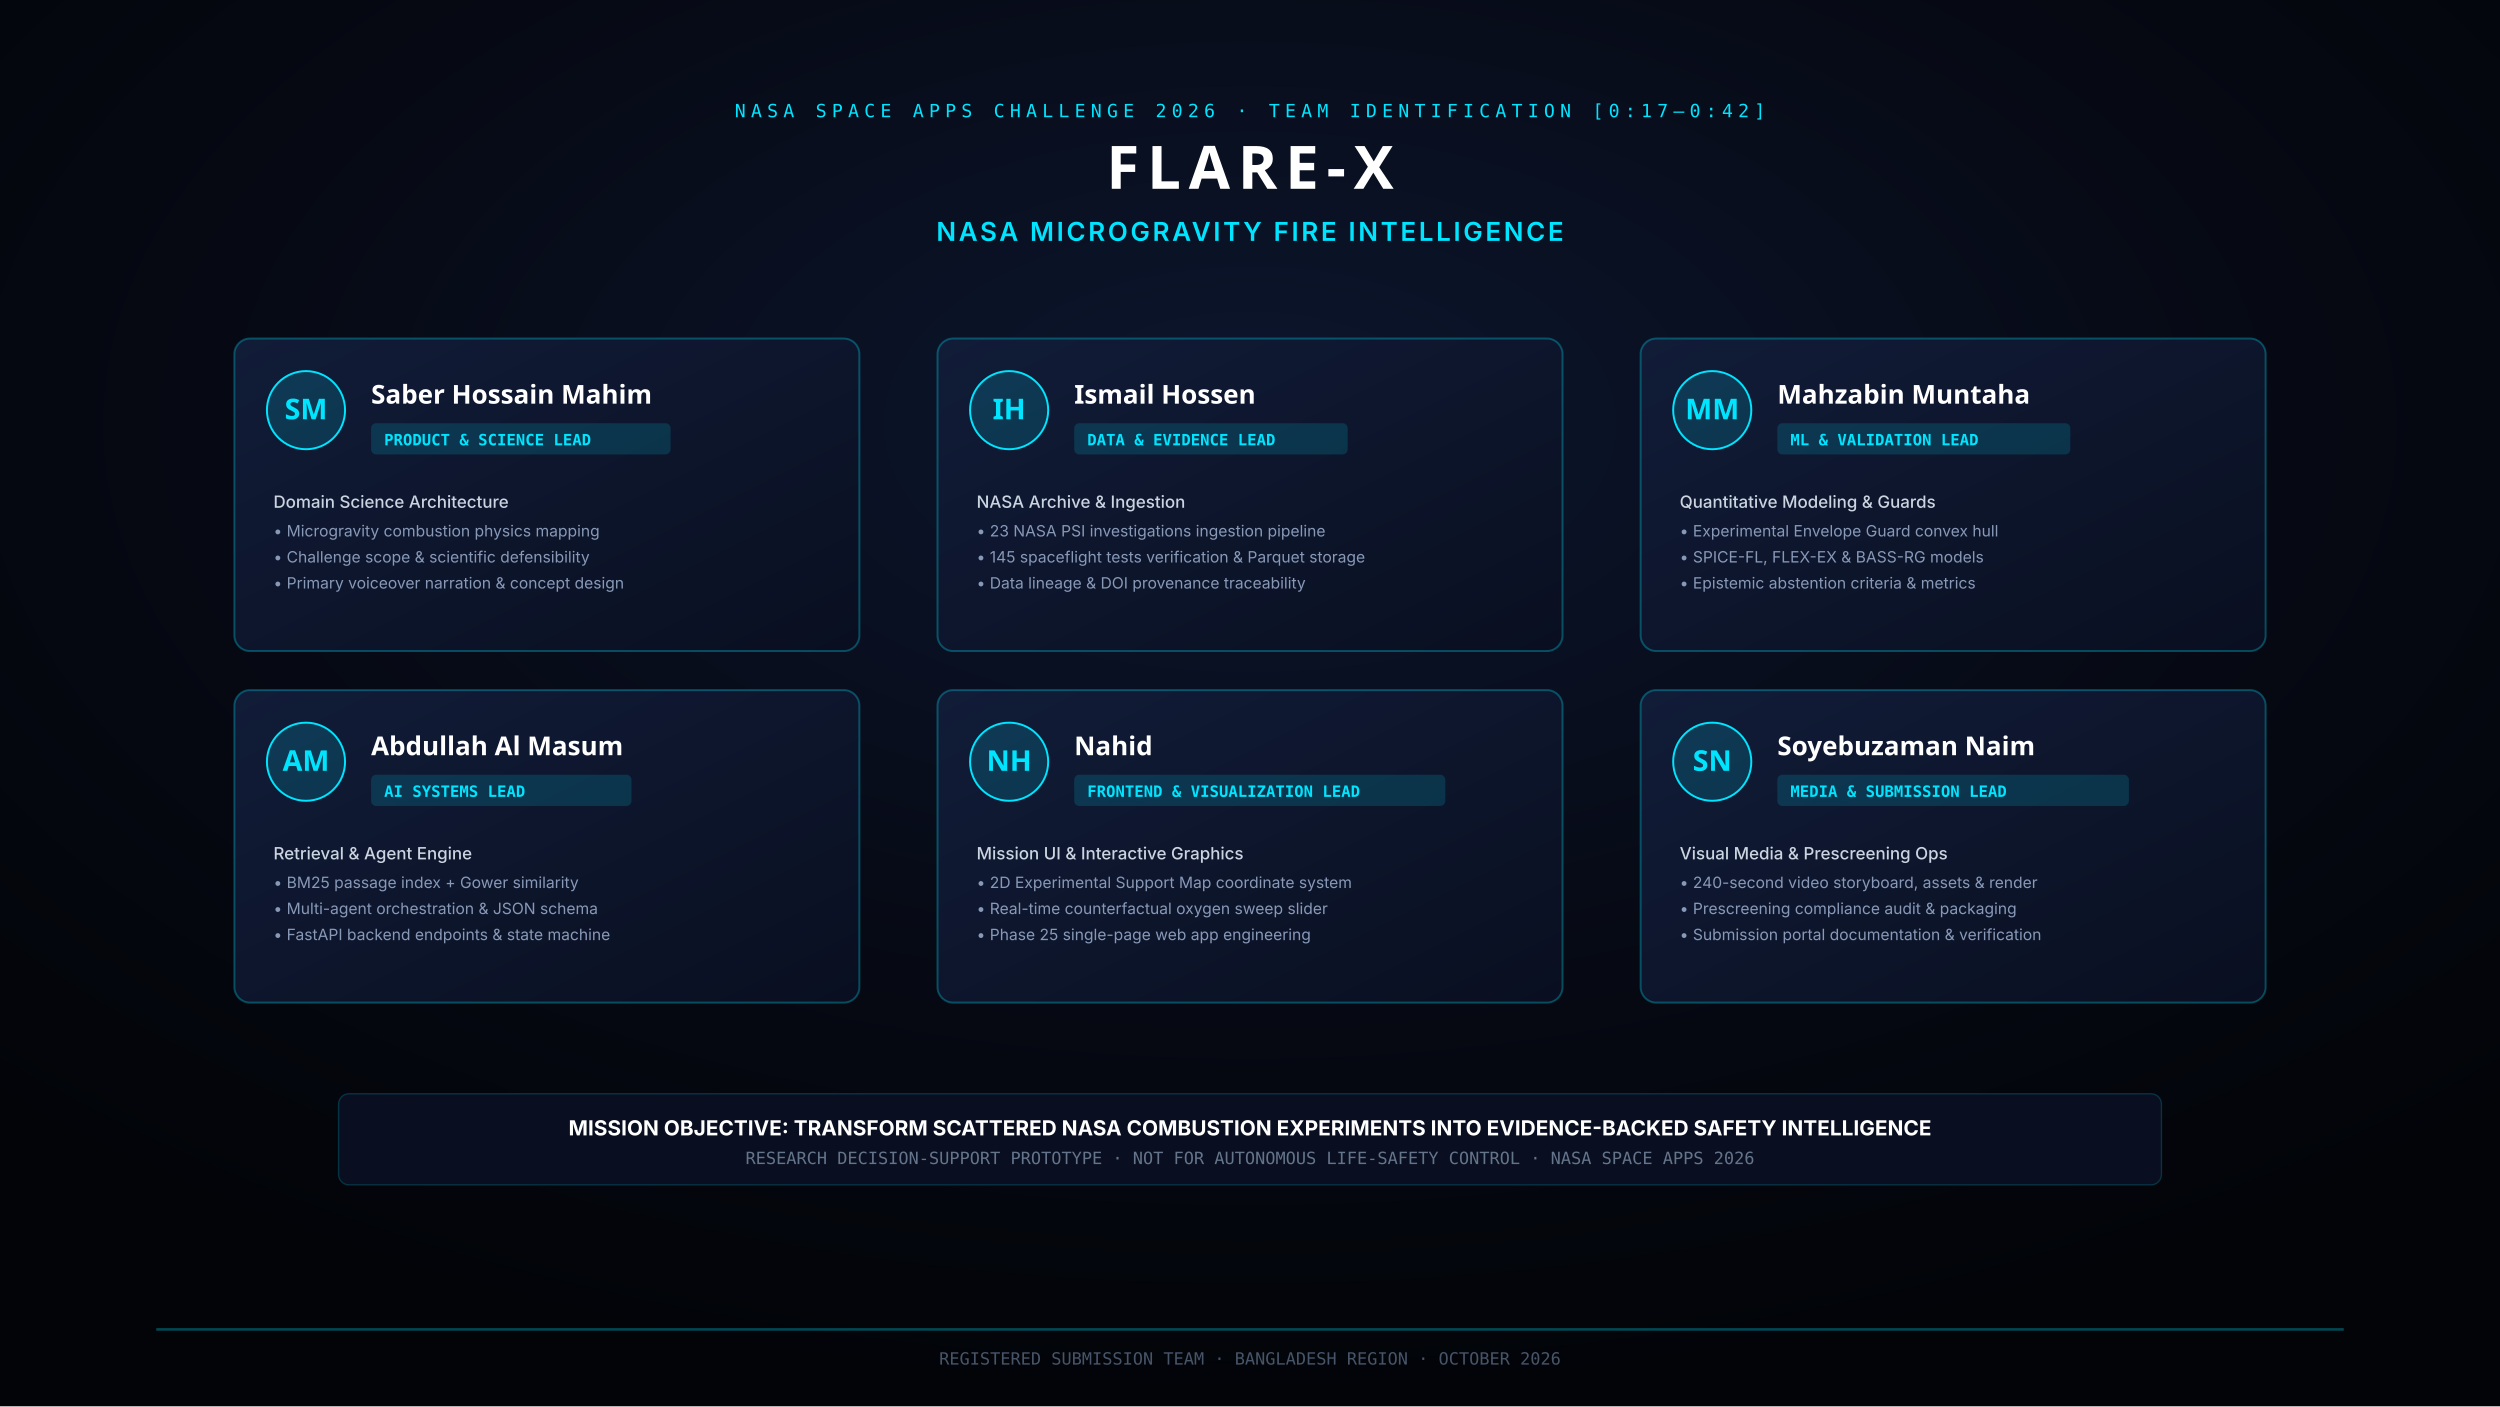
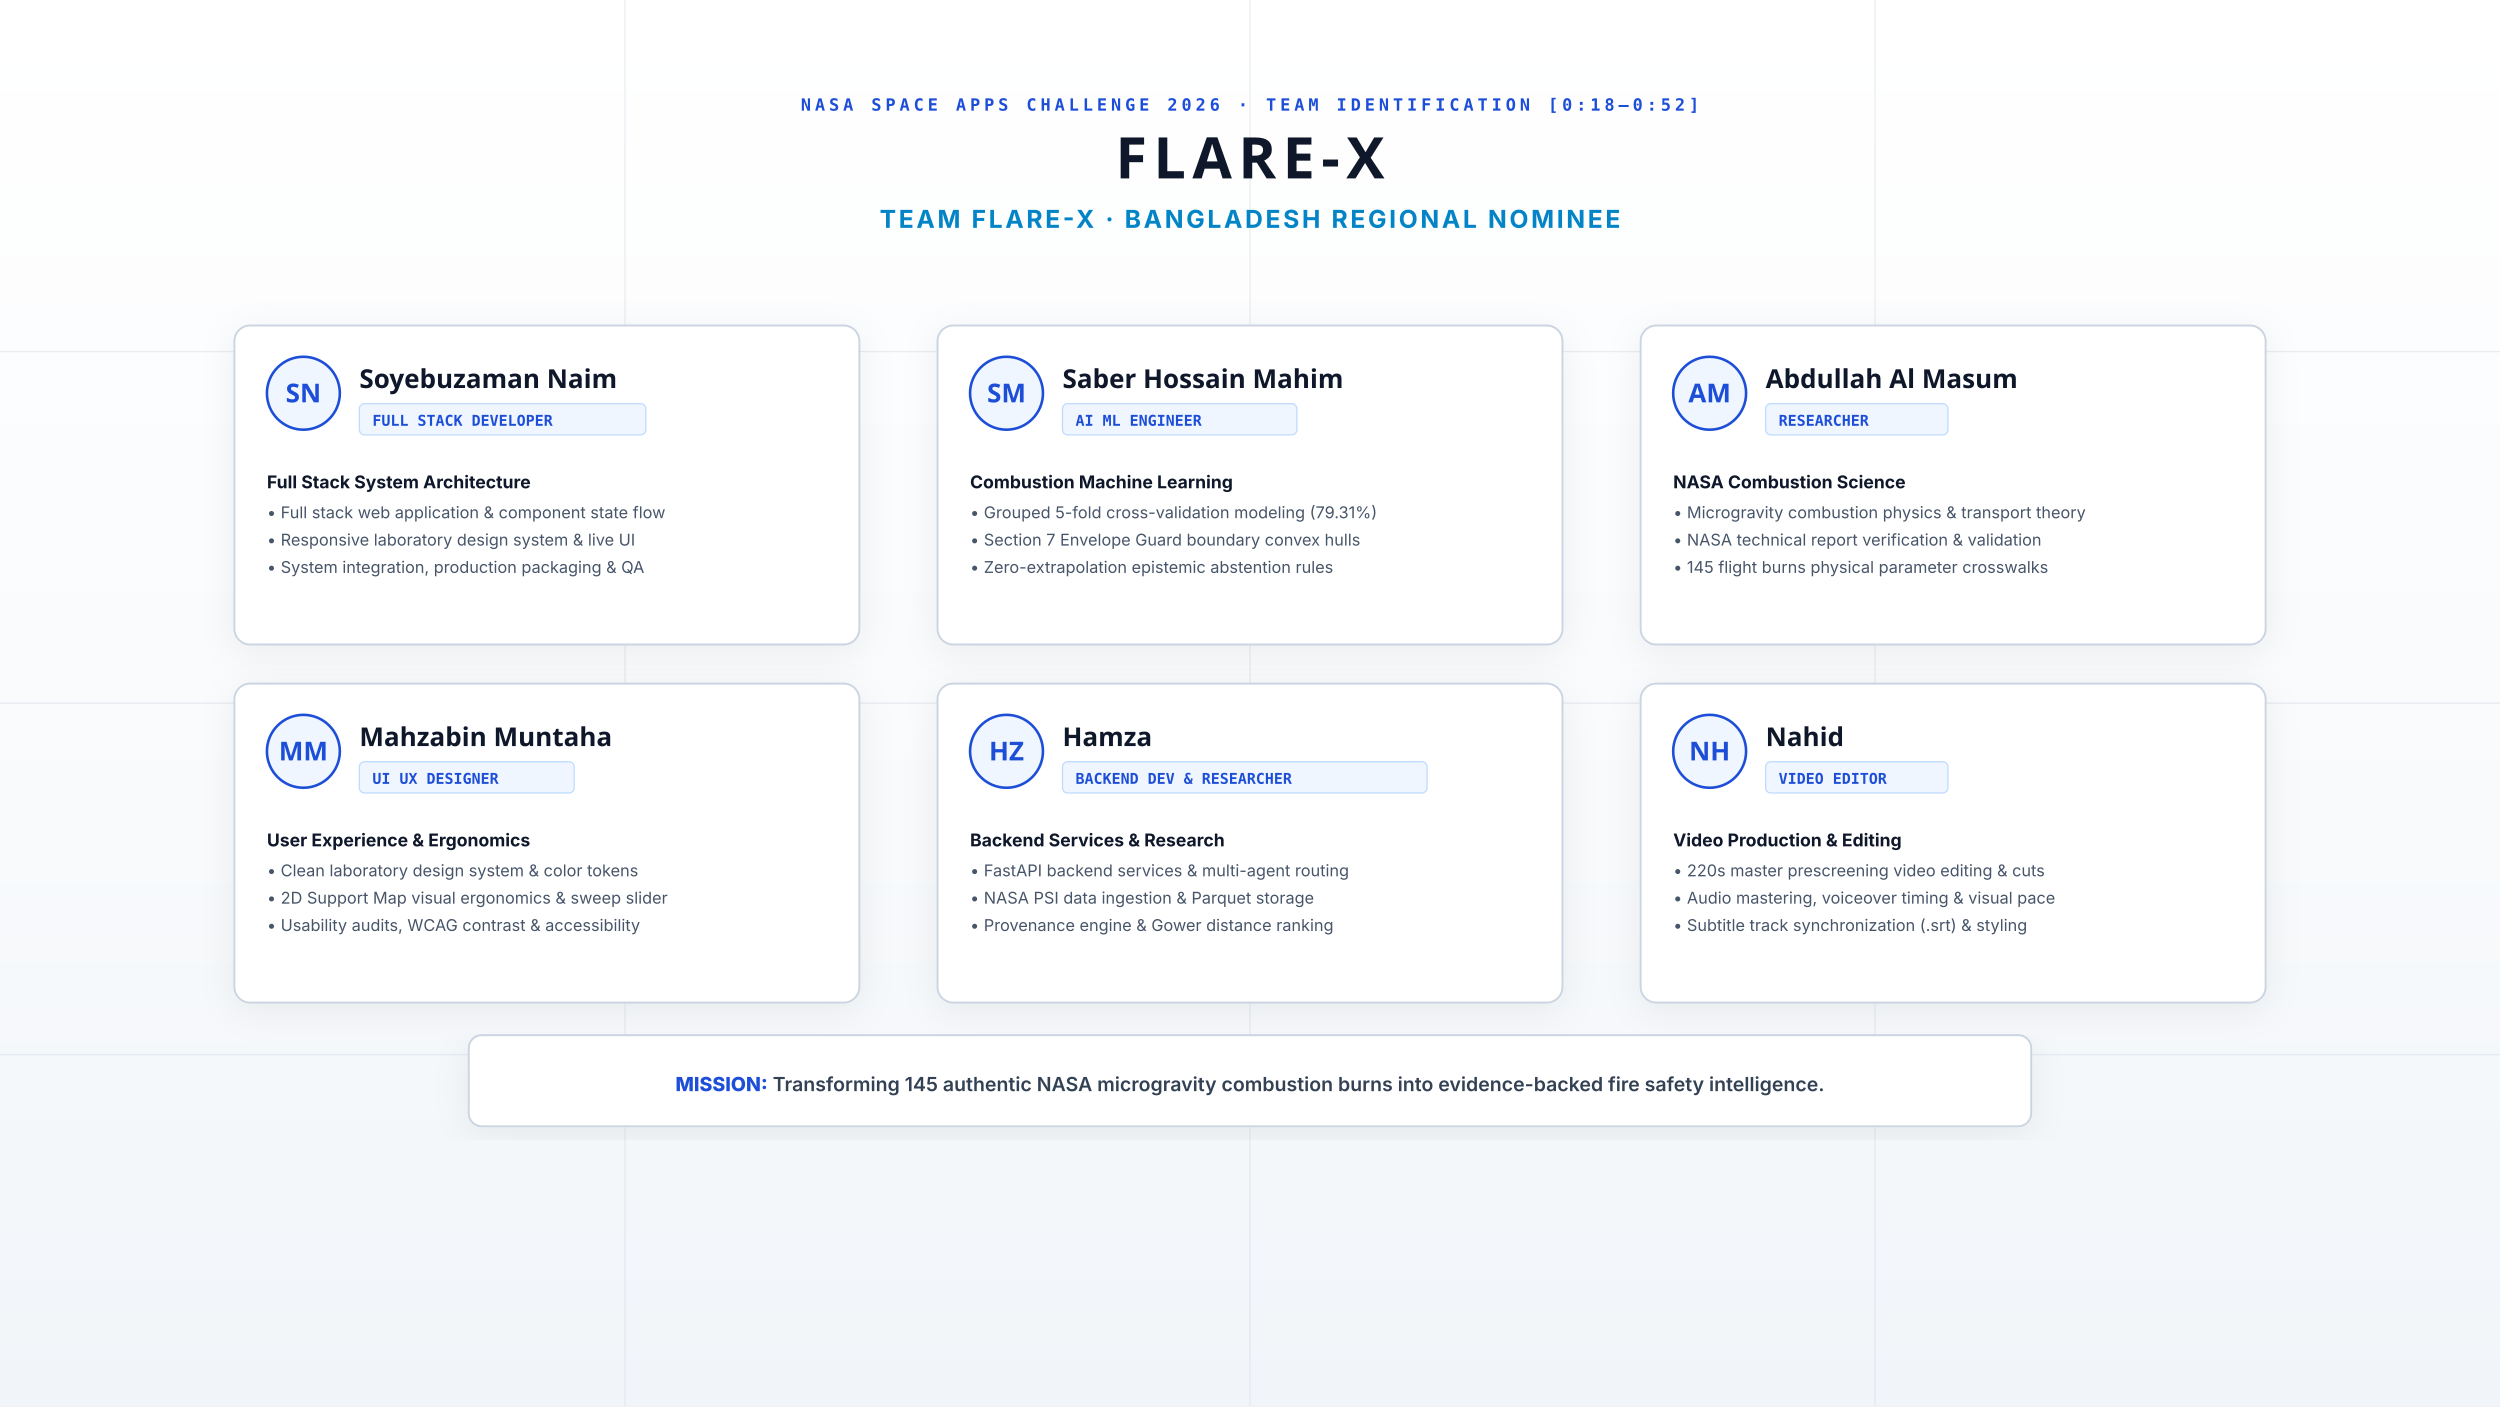
<svg xmlns="http://www.w3.org/2000/svg" viewBox="0 0 1920 1080" width="1920" height="1080">
  <defs>
-     <radialGradient id="bgGlow" cx="50%" cy="30%" r="70%">
-       <stop offset="0%" stop-color="#0c162e" />
-       <stop offset="60%" stop-color="#060913" />
-       <stop offset="100%" stop-color="#020408" />
-     </radialGradient>
-     <linearGradient id="cardGrad" x1="0%" y1="0%" x2="100%" y2="100%">
-       <stop offset="0%" stop-color="#111c38" />
-       <stop offset="100%" stop-color="#090f20" />
+     <linearGradient id="bgLabGrad" x1="0%" y1="0%" x2="0%" y2="100%">
+       <stop offset="0%" stop-color="#ffffff" />
+       <stop offset="60%" stop-color="#f8fafc" />
+       <stop offset="100%" stop-color="#f1f5f9" />
    </linearGradient>
-     <linearGradient id="cyanLine" x1="0%" y1="0%" x2="100%" y2="0%">
-       <stop offset="0%" stop-color="#00e5ff" stop-opacity="0" />
-       <stop offset="50%" stop-color="#00e5ff" />
-       <stop offset="100%" stop-color="#00e5ff" stop-opacity="0" />
+     <linearGradient id="blueLine" x1="0%" y1="0%" x2="100%" y2="0%">
+       <stop offset="0%" stop-color="#1d4ed8" stop-opacity="0" />
+       <stop offset="50%" stop-color="#1d4ed8" />
+       <stop offset="100%" stop-color="#1d4ed8" stop-opacity="0" />
    </linearGradient>
+     <filter id="cardShadow" x="-10%" y="-10%" width="120%" height="125%">
+       <feDropShadow dx="0" dy="6" stdDeviation="14" flood-color="#0f172a" flood-opacity="0.06" />
+     </filter>
  </defs>
-   <rect width="1920" height="1080" fill="url(#bgGlow)" />
-   <g transform="translate(960, 90)">
-     <text x="0" y="0" font-family="'JetBrains Mono', monospace" font-size="14" fill="#00e5ff" letter-spacing="4" text-anchor="middle">
-       NASA SPACE APPS CHALLENGE 2026 · TEAM IDENTIFICATION [0:17–0:42]
+   <rect width="1920" height="1080" fill="url(#bgLabGrad)" />
+   <g stroke="#cbd5e1" stroke-opacity="0.4" stroke-width="1">
+     <line x1="0" y1="270" x2="1920" y2="270" />
+     <line x1="0" y1="540" x2="1920" y2="540" />
+     <line x1="0" y1="810" x2="1920" y2="810" />
+     <line x1="480" y1="0" x2="480" y2="1080" />
+     <line x1="960" y1="0" x2="960" y2="1080" />
+     <line x1="1440" y1="0" x2="1440" y2="1080" />
+   </g>
+   <g transform="translate(960, 85)">
+     <text x="0" y="0" font-family="'JetBrains Mono', monospace" font-size="13" font-weight="700" fill="#1d4ed8" letter-spacing="3" text-anchor="middle">
+       NASA SPACE APPS CHALLENGE 2026 · TEAM IDENTIFICATION [0:18–0:52]
    </text>
-     <text x="0" y="55" font-family="'Orbitron', sans-serif" font-size="46" font-weight="900" fill="#ffffff" letter-spacing="6" text-anchor="middle">
+     <text x="0" y="52" font-family="'Orbitron', sans-serif" font-size="44" font-weight="900" fill="#0f172a" letter-spacing="5" text-anchor="middle">
      FLARE-X
    </text>
-     <text x="0" y="95" font-family="'Inter', sans-serif" font-size="20" font-weight="600" fill="#00e5ff" letter-spacing="2" text-anchor="middle">
-       NASA MICROGRAVITY FIRE INTELLIGENCE
+     <text x="0" y="90" font-family="'Inter', sans-serif" font-size="19" font-weight="700" fill="#0284c7" letter-spacing="2" text-anchor="middle">
+       TEAM FLARE-X · BANGLADESH REGIONAL NOMINEE
    </text>
-     <line x1="-500" y1="120" x2="500" y2="120" stroke="url(#cyanLine)" stroke-width="2" />
+     <line x1="-500" y1="115" x2="500" y2="115" stroke="url(#blueLine)" stroke-width="2" />
  </g>
-   <g transform="translate(180, 260)">
+   <g transform="translate(180, 250)">
    <g transform="translate(0, 0)">
-       <rect width="480" height="240" rx="12" fill="url(#cardGrad)" stroke="#00e5ff" stroke-opacity="0.3" stroke-width="1.5" />
-       <rect x="25" y="25" width="60" height="60" rx="30" fill="#00e5ff" fill-opacity="0.15" stroke="#00e5ff" stroke-width="1.5" />
-       <text x="55" y="62" font-family="'Orbitron', sans-serif" font-size="22" font-weight="bold" fill="#00e5ff" text-anchor="middle">SM</text>
-       <text x="105" y="50" font-family="'Orbitron', sans-serif" font-size="20" font-weight="bold" fill="#ffffff">Saber Hossain Mahim</text>
-       <rect x="105" y="65" width="230" height="24" rx="4" fill="#00e5ff" fill-opacity="0.15" />
-       <text x="115" y="82" font-family="'JetBrains Mono', monospace" font-size="12" font-weight="bold" fill="#00e5ff">PRODUCT &amp; SCIENCE LEAD</text>
-       <text x="30" y="130" font-family="'Inter', sans-serif" font-size="13" fill="#cbd5e1" font-weight="500">Domain Science Architecture</text>
-       <text x="30" y="152" font-family="'Inter', sans-serif" font-size="12" fill="#8899b8">• Microgravity combustion physics mapping</text>
-       <text x="30" y="172" font-family="'Inter', sans-serif" font-size="12" fill="#8899b8">• Challenge scope &amp; scientific defensibility</text>
-       <text x="30" y="192" font-family="'Inter', sans-serif" font-size="12" fill="#8899b8">• Primary voiceover narration &amp; concept design</text>
+       <rect width="480" height="245" rx="12" fill="#ffffff" stroke="#cbd5e1" stroke-width="1.5" filter="url(#cardShadow)" />
+       <rect x="25" y="24" width="56" height="56" rx="28" fill="#eff6ff" stroke="#1d4ed8" stroke-width="2" />
+       <text x="53" y="59" font-family="'Orbitron', sans-serif" font-size="20" font-weight="900" fill="#1d4ed8" text-anchor="middle">SN</text>
+       <text x="96" y="48" font-family="'Orbitron', sans-serif" font-size="20" font-weight="900" fill="#0f172a">Soyebuzaman Naim</text>
+       <rect x="96" y="60" width="220" height="24" rx="4" fill="#eff6ff" stroke="#bfdbfe" stroke-width="1" />
+       <text x="106" y="77" font-family="'JetBrains Mono', monospace" font-size="11.5" font-weight="800" fill="#1d4ed8">FULL STACK DEVELOPER</text>
+       <text x="25" y="125" font-family="'Inter', sans-serif" font-size="13.5" fill="#0f172a" font-weight="700">Full Stack System Architecture</text>
+       <text x="25" y="148" font-family="'Inter', sans-serif" font-size="12.5" fill="#475569">• Full stack web application &amp; component state flow</text>
+       <text x="25" y="169" font-family="'Inter', sans-serif" font-size="12.5" fill="#475569">• Responsive laboratory design system &amp; live UI</text>
+       <text x="25" y="190" font-family="'Inter', sans-serif" font-size="12.5" fill="#475569">• System integration, production packaging &amp; QA</text>
    </g>
    <g transform="translate(540, 0)">
-       <rect width="480" height="240" rx="12" fill="url(#cardGrad)" stroke="#00e5ff" stroke-opacity="0.3" stroke-width="1.5" />
-       <rect x="25" y="25" width="60" height="60" rx="30" fill="#00e5ff" fill-opacity="0.15" stroke="#00e5ff" stroke-width="1.5" />
-       <text x="55" y="62" font-family="'Orbitron', sans-serif" font-size="22" font-weight="bold" fill="#00e5ff" text-anchor="middle">IH</text>
-       <text x="105" y="50" font-family="'Orbitron', sans-serif" font-size="20" font-weight="bold" fill="#ffffff">Ismail Hossen</text>
-       <rect x="105" y="65" width="210" height="24" rx="4" fill="#00e5ff" fill-opacity="0.15" />
-       <text x="115" y="82" font-family="'JetBrains Mono', monospace" font-size="12" font-weight="bold" fill="#00e5ff">DATA &amp; EVIDENCE LEAD</text>
-       <text x="30" y="130" font-family="'Inter', sans-serif" font-size="13" fill="#cbd5e1" font-weight="500">NASA Archive &amp; Ingestion</text>
-       <text x="30" y="152" font-family="'Inter', sans-serif" font-size="12" fill="#8899b8">• 23 NASA PSI investigations ingestion pipeline</text>
-       <text x="30" y="172" font-family="'Inter', sans-serif" font-size="12" fill="#8899b8">• 145 spaceflight tests verification &amp; Parquet storage</text>
-       <text x="30" y="192" font-family="'Inter', sans-serif" font-size="12" fill="#8899b8">• Data lineage &amp; DOI provenance traceability</text>
+       <rect width="480" height="245" rx="12" fill="#ffffff" stroke="#cbd5e1" stroke-width="1.5" filter="url(#cardShadow)" />
+       <rect x="25" y="24" width="56" height="56" rx="28" fill="#eff6ff" stroke="#1d4ed8" stroke-width="2" />
+       <text x="53" y="59" font-family="'Orbitron', sans-serif" font-size="20" font-weight="900" fill="#1d4ed8" text-anchor="middle">SM</text>
+       <text x="96" y="48" font-family="'Orbitron', sans-serif" font-size="20" font-weight="900" fill="#0f172a">Saber Hossain Mahim</text>
+       <rect x="96" y="60" width="180" height="24" rx="4" fill="#eff6ff" stroke="#bfdbfe" stroke-width="1" />
+       <text x="106" y="77" font-family="'JetBrains Mono', monospace" font-size="11.5" font-weight="800" fill="#1d4ed8">AI ML ENGINEER</text>
+       <text x="25" y="125" font-family="'Inter', sans-serif" font-size="13.5" fill="#0f172a" font-weight="700">Combustion Machine Learning</text>
+       <text x="25" y="148" font-family="'Inter', sans-serif" font-size="12.5" fill="#475569">• Grouped 5-fold cross-validation modeling (79.31%)</text>
+       <text x="25" y="169" font-family="'Inter', sans-serif" font-size="12.5" fill="#475569">• Section 7 Envelope Guard boundary convex hulls</text>
+       <text x="25" y="190" font-family="'Inter', sans-serif" font-size="12.5" fill="#475569">• Zero-extrapolation epistemic abstention rules</text>
    </g>
    <g transform="translate(1080, 0)">
-       <rect width="480" height="240" rx="12" fill="url(#cardGrad)" stroke="#00e5ff" stroke-opacity="0.3" stroke-width="1.5" />
-       <rect x="25" y="25" width="60" height="60" rx="30" fill="#00e5ff" fill-opacity="0.15" stroke="#00e5ff" stroke-width="1.5" />
-       <text x="55" y="62" font-family="'Orbitron', sans-serif" font-size="22" font-weight="bold" fill="#00e5ff" text-anchor="middle">MM</text>
-       <text x="105" y="50" font-family="'Orbitron', sans-serif" font-size="20" font-weight="bold" fill="#ffffff">Mahzabin Muntaha</text>
-       <rect x="105" y="65" width="225" height="24" rx="4" fill="#00e5ff" fill-opacity="0.15" />
-       <text x="115" y="82" font-family="'JetBrains Mono', monospace" font-size="12" font-weight="bold" fill="#00e5ff">ML &amp; VALIDATION LEAD</text>
-       <text x="30" y="130" font-family="'Inter', sans-serif" font-size="13" fill="#cbd5e1" font-weight="500">Quantitative Modeling &amp; Guards</text>
-       <text x="30" y="152" font-family="'Inter', sans-serif" font-size="12" fill="#8899b8">• Experimental Envelope Guard convex hull</text>
-       <text x="30" y="172" font-family="'Inter', sans-serif" font-size="12" fill="#8899b8">• SPICE-FL, FLEX-EX &amp; BASS-RG models</text>
-       <text x="30" y="192" font-family="'Inter', sans-serif" font-size="12" fill="#8899b8">• Epistemic abstention criteria &amp; metrics</text>
+       <rect width="480" height="245" rx="12" fill="#ffffff" stroke="#cbd5e1" stroke-width="1.5" filter="url(#cardShadow)" />
+       <rect x="25" y="24" width="56" height="56" rx="28" fill="#eff6ff" stroke="#1d4ed8" stroke-width="2" />
+       <text x="53" y="59" font-family="'Orbitron', sans-serif" font-size="20" font-weight="900" fill="#1d4ed8" text-anchor="middle">AM</text>
+       <text x="96" y="48" font-family="'Orbitron', sans-serif" font-size="20" font-weight="900" fill="#0f172a">Abdullah Al Masum</text>
+       <rect x="96" y="60" width="140" height="24" rx="4" fill="#eff6ff" stroke="#bfdbfe" stroke-width="1" />
+       <text x="106" y="77" font-family="'JetBrains Mono', monospace" font-size="11.5" font-weight="800" fill="#1d4ed8">RESEARCHER</text>
+       <text x="25" y="125" font-family="'Inter', sans-serif" font-size="13.5" fill="#0f172a" font-weight="700">NASA Combustion Science</text>
+       <text x="25" y="148" font-family="'Inter', sans-serif" font-size="12.5" fill="#475569">• Microgravity combustion physics &amp; transport theory</text>
+       <text x="25" y="169" font-family="'Inter', sans-serif" font-size="12.5" fill="#475569">• NASA technical report verification &amp; validation</text>
+       <text x="25" y="190" font-family="'Inter', sans-serif" font-size="12.5" fill="#475569">• 145 flight burns physical parameter crosswalks</text>
    </g>
-     <g transform="translate(0, 270)">
-       <rect width="480" height="240" rx="12" fill="url(#cardGrad)" stroke="#00e5ff" stroke-opacity="0.3" stroke-width="1.5" />
-       <rect x="25" y="25" width="60" height="60" rx="30" fill="#00e5ff" fill-opacity="0.15" stroke="#00e5ff" stroke-width="1.5" />
-       <text x="55" y="62" font-family="'Orbitron', sans-serif" font-size="22" font-weight="bold" fill="#00e5ff" text-anchor="middle">AM</text>
-       <text x="105" y="50" font-family="'Orbitron', sans-serif" font-size="20" font-weight="bold" fill="#ffffff">Abdullah Al Masum</text>
-       <rect x="105" y="65" width="200" height="24" rx="4" fill="#00e5ff" fill-opacity="0.15" />
-       <text x="115" y="82" font-family="'JetBrains Mono', monospace" font-size="12" font-weight="bold" fill="#00e5ff">AI SYSTEMS LEAD</text>
-       <text x="30" y="130" font-family="'Inter', sans-serif" font-size="13" fill="#cbd5e1" font-weight="500">Retrieval &amp; Agent Engine</text>
-       <text x="30" y="152" font-family="'Inter', sans-serif" font-size="12" fill="#8899b8">• BM25 passage index + Gower similarity</text>
-       <text x="30" y="172" font-family="'Inter', sans-serif" font-size="12" fill="#8899b8">• Multi-agent orchestration &amp; JSON schema</text>
-       <text x="30" y="192" font-family="'Inter', sans-serif" font-size="12" fill="#8899b8">• FastAPI backend endpoints &amp; state machine</text>
+     <g transform="translate(0, 275)">
+       <rect width="480" height="245" rx="12" fill="#ffffff" stroke="#cbd5e1" stroke-width="1.5" filter="url(#cardShadow)" />
+       <rect x="25" y="24" width="56" height="56" rx="28" fill="#eff6ff" stroke="#1d4ed8" stroke-width="2" />
+       <text x="53" y="59" font-family="'Orbitron', sans-serif" font-size="20" font-weight="900" fill="#1d4ed8" text-anchor="middle">MM</text>
+       <text x="96" y="48" font-family="'Orbitron', sans-serif" font-size="20" font-weight="900" fill="#0f172a">Mahzabin Muntaha</text>
+       <rect x="96" y="60" width="165" height="24" rx="4" fill="#eff6ff" stroke="#bfdbfe" stroke-width="1" />
+       <text x="106" y="77" font-family="'JetBrains Mono', monospace" font-size="11.5" font-weight="800" fill="#1d4ed8">UI UX DESIGNER</text>
+       <text x="25" y="125" font-family="'Inter', sans-serif" font-size="13.5" fill="#0f172a" font-weight="700">User Experience &amp; Ergonomics</text>
+       <text x="25" y="148" font-family="'Inter', sans-serif" font-size="12.5" fill="#475569">• Clean laboratory design system &amp; color tokens</text>
+       <text x="25" y="169" font-family="'Inter', sans-serif" font-size="12.5" fill="#475569">• 2D Support Map visual ergonomics &amp; sweep slider</text>
+       <text x="25" y="190" font-family="'Inter', sans-serif" font-size="12.5" fill="#475569">• Usability audits, WCAG contrast &amp; accessibility</text>
    </g>
-     <g transform="translate(540, 270)">
-       <rect width="480" height="240" rx="12" fill="url(#cardGrad)" stroke="#00e5ff" stroke-opacity="0.3" stroke-width="1.5" />
-       <rect x="25" y="25" width="60" height="60" rx="30" fill="#00e5ff" fill-opacity="0.15" stroke="#00e5ff" stroke-width="1.5" />
-       <text x="55" y="62" font-family="'Orbitron', sans-serif" font-size="22" font-weight="bold" fill="#00e5ff" text-anchor="middle">NH</text>
-       <text x="105" y="50" font-family="'Orbitron', sans-serif" font-size="20" font-weight="bold" fill="#ffffff">Nahid</text>
-       <rect x="105" y="65" width="285" height="24" rx="4" fill="#00e5ff" fill-opacity="0.15" />
-       <text x="115" y="82" font-family="'JetBrains Mono', monospace" font-size="12" font-weight="bold" fill="#00e5ff">FRONTEND &amp; VISUALIZATION LEAD</text>
-       <text x="30" y="130" font-family="'Inter', sans-serif" font-size="13" fill="#cbd5e1" font-weight="500">Mission UI &amp; Interactive Graphics</text>
-       <text x="30" y="152" font-family="'Inter', sans-serif" font-size="12" fill="#8899b8">• 2D Experimental Support Map coordinate system</text>
-       <text x="30" y="172" font-family="'Inter', sans-serif" font-size="12" fill="#8899b8">• Real-time counterfactual oxygen sweep slider</text>
-       <text x="30" y="192" font-family="'Inter', sans-serif" font-size="12" fill="#8899b8">• Phase 25 single-page web app engineering</text>
+     <g transform="translate(540, 275)">
+       <rect width="480" height="245" rx="12" fill="#ffffff" stroke="#cbd5e1" stroke-width="1.5" filter="url(#cardShadow)" />
+       <rect x="25" y="24" width="56" height="56" rx="28" fill="#eff6ff" stroke="#1d4ed8" stroke-width="2" />
+       <text x="53" y="59" font-family="'Orbitron', sans-serif" font-size="20" font-weight="900" fill="#1d4ed8" text-anchor="middle">HZ</text>
+       <text x="96" y="48" font-family="'Orbitron', sans-serif" font-size="20" font-weight="900" fill="#0f172a">Hamza</text>
+       <rect x="96" y="60" width="280" height="24" rx="4" fill="#eff6ff" stroke="#bfdbfe" stroke-width="1" />
+       <text x="106" y="77" font-family="'JetBrains Mono', monospace" font-size="11.5" font-weight="800" fill="#1d4ed8">BACKEND DEV &amp; RESEARCHER</text>
+       <text x="25" y="125" font-family="'Inter', sans-serif" font-size="13.5" fill="#0f172a" font-weight="700">Backend Services &amp; Research</text>
+       <text x="25" y="148" font-family="'Inter', sans-serif" font-size="12.5" fill="#475569">• FastAPI backend services &amp; multi-agent routing</text>
+       <text x="25" y="169" font-family="'Inter', sans-serif" font-size="12.5" fill="#475569">• NASA PSI data ingestion &amp; Parquet storage</text>
+       <text x="25" y="190" font-family="'Inter', sans-serif" font-size="12.5" fill="#475569">• Provenance engine &amp; Gower distance ranking</text>
    </g>
-     <g transform="translate(1080, 270)">
-       <rect width="480" height="240" rx="12" fill="url(#cardGrad)" stroke="#00e5ff" stroke-opacity="0.3" stroke-width="1.5" />
-       <rect x="25" y="25" width="60" height="60" rx="30" fill="#00e5ff" fill-opacity="0.15" stroke="#00e5ff" stroke-width="1.5" />
-       <text x="55" y="62" font-family="'Orbitron', sans-serif" font-size="22" font-weight="bold" fill="#00e5ff" text-anchor="middle">SN</text>
-       <text x="105" y="50" font-family="'Orbitron', sans-serif" font-size="20" font-weight="bold" fill="#ffffff">Soyebuzaman Naim</text>
-       <rect x="105" y="65" width="270" height="24" rx="4" fill="#00e5ff" fill-opacity="0.15" />
-       <text x="115" y="82" font-family="'JetBrains Mono', monospace" font-size="12" font-weight="bold" fill="#00e5ff">MEDIA &amp; SUBMISSION LEAD</text>
-       <text x="30" y="130" font-family="'Inter', sans-serif" font-size="13" fill="#cbd5e1" font-weight="500">Visual Media &amp; Prescreening Ops</text>
-       <text x="30" y="152" font-family="'Inter', sans-serif" font-size="12" fill="#8899b8">• 240-second video storyboard, assets &amp; render</text>
-       <text x="30" y="172" font-family="'Inter', sans-serif" font-size="12" fill="#8899b8">• Prescreening compliance audit &amp; packaging</text>
-       <text x="30" y="192" font-family="'Inter', sans-serif" font-size="12" fill="#8899b8">• Submission portal documentation &amp; verification</text>
+     <g transform="translate(1080, 275)">
+       <rect width="480" height="245" rx="12" fill="#ffffff" stroke="#cbd5e1" stroke-width="1.5" filter="url(#cardShadow)" />
+       <rect x="25" y="24" width="56" height="56" rx="28" fill="#eff6ff" stroke="#1d4ed8" stroke-width="2" />
+       <text x="53" y="59" font-family="'Orbitron', sans-serif" font-size="20" font-weight="900" fill="#1d4ed8" text-anchor="middle">NH</text>
+       <text x="96" y="48" font-family="'Orbitron', sans-serif" font-size="20" font-weight="900" fill="#0f172a">Nahid</text>
+       <rect x="96" y="60" width="140" height="24" rx="4" fill="#eff6ff" stroke="#bfdbfe" stroke-width="1" />
+       <text x="106" y="77" font-family="'JetBrains Mono', monospace" font-size="11.5" font-weight="800" fill="#1d4ed8">VIDEO EDITOR</text>
+       <text x="25" y="125" font-family="'Inter', sans-serif" font-size="13.5" fill="#0f172a" font-weight="700">Video Production &amp; Editing</text>
+       <text x="25" y="148" font-family="'Inter', sans-serif" font-size="12.5" fill="#475569">• 220s master prescreening video editing &amp; cuts</text>
+       <text x="25" y="169" font-family="'Inter', sans-serif" font-size="12.5" fill="#475569">• Audio mastering, voiceover timing &amp; visual pace</text>
+       <text x="25" y="190" font-family="'Inter', sans-serif" font-size="12.5" fill="#475569">• Subtitle track synchronization (.srt) &amp; styling</text>
    </g>
  </g>
-   <g transform="translate(960, 840)">
-     <rect x="-700" y="0" width="1400" height="70" rx="8" fill="#090f20" stroke="#00e5ff" stroke-opacity="0.2" />
-     <text x="0" y="32" font-family="'Inter', sans-serif" font-size="16" font-weight="bold" fill="#ffffff" text-anchor="middle">
-       MISSION OBJECTIVE: TRANSFORM SCATTERED NASA COMBUSTION EXPERIMENTS INTO EVIDENCE-BACKED SAFETY INTELLIGENCE
-     </text>
-     <text x="0" y="54" font-family="'JetBrains Mono', monospace" font-size="13" fill="#64748b" text-anchor="middle">
-       RESEARCH DECISION-SUPPORT PROTOTYPE · NOT FOR AUTONOMOUS LIFE-SAFETY CONTROL · NASA SPACE APPS 2026
+   <g transform="translate(960, 830)">
+     <rect x="-600" y="-35" width="1200" height="70" rx="10" fill="#ffffff" stroke="#cbd5e1" stroke-width="1.5" filter="url(#cardShadow)" />
+     <text x="0" y="8" font-family="'Inter', sans-serif" font-size="15" font-weight="600" fill="#334155" text-anchor="middle">
+       <tspan fill="#1d4ed8" font-weight="800">MISSION:</tspan> Transforming 145 authentic NASA microgravity combustion burns into evidence-backed fire safety intelligence.
    </text>
  </g>
-   <rect x="120" y="1020" width="1680" height="2" fill="#00e5ff" opacity="0.3" />
-   <text x="960" y="1048" font-family="'JetBrains Mono', monospace" font-size="13" fill="#475569" text-anchor="middle">
-     REGISTERED SUBMISSION TEAM · BANGLADESH REGION · OCTOBER 2026
-   </text>
</svg>
